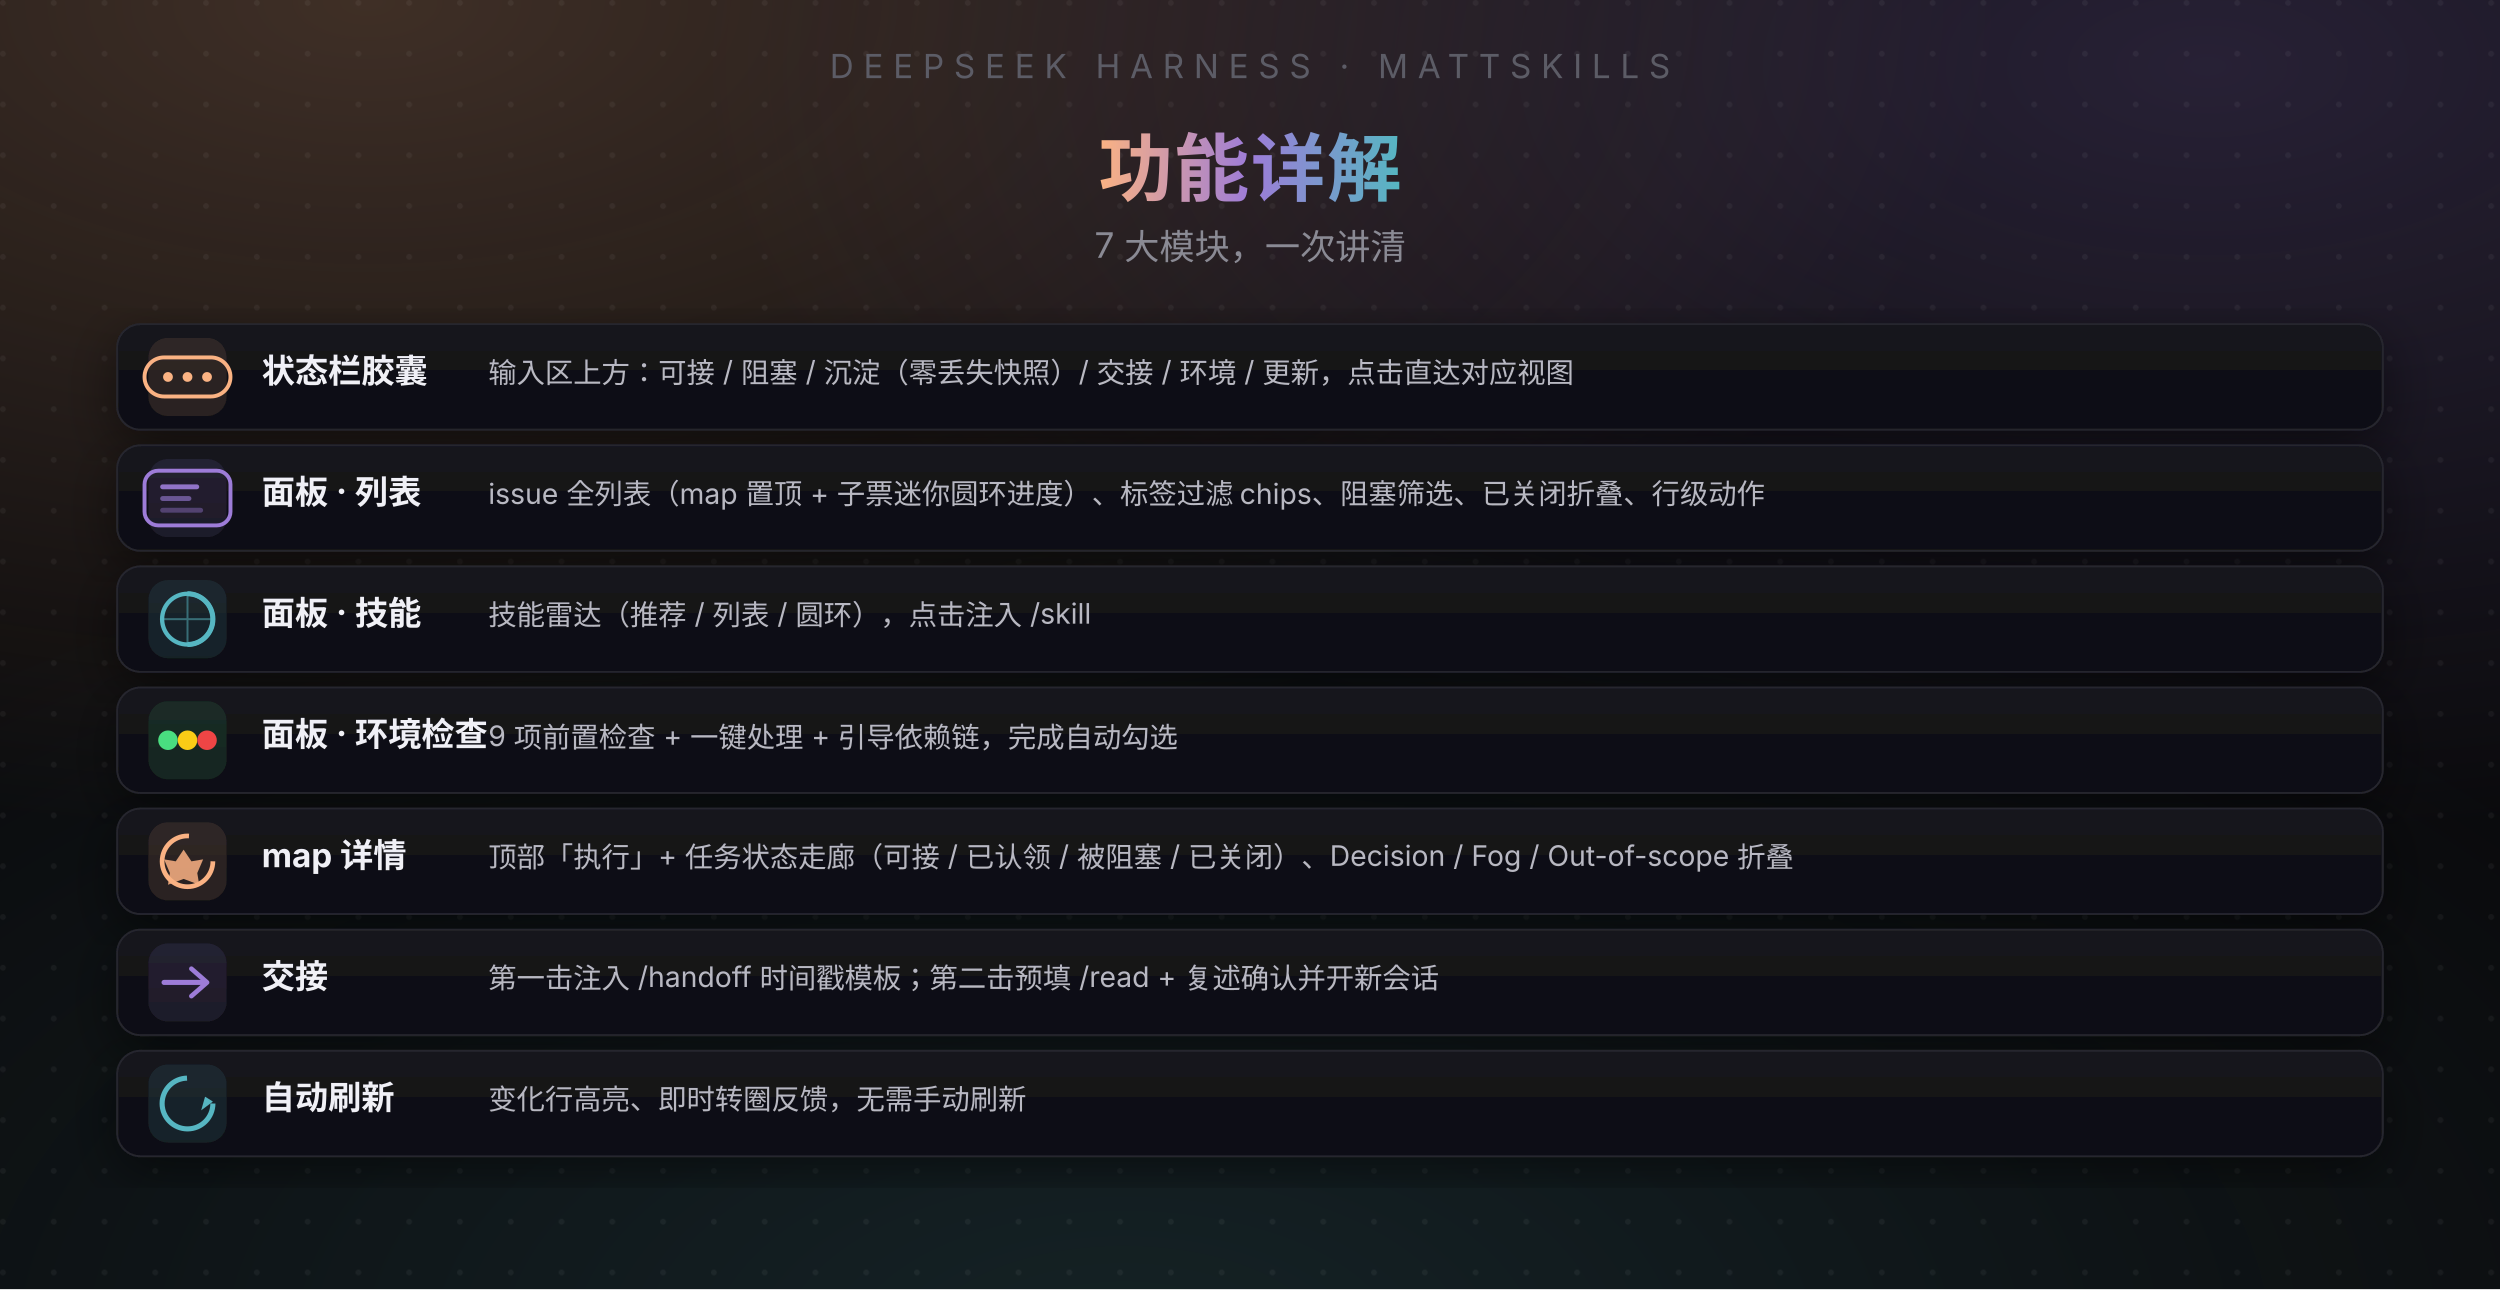
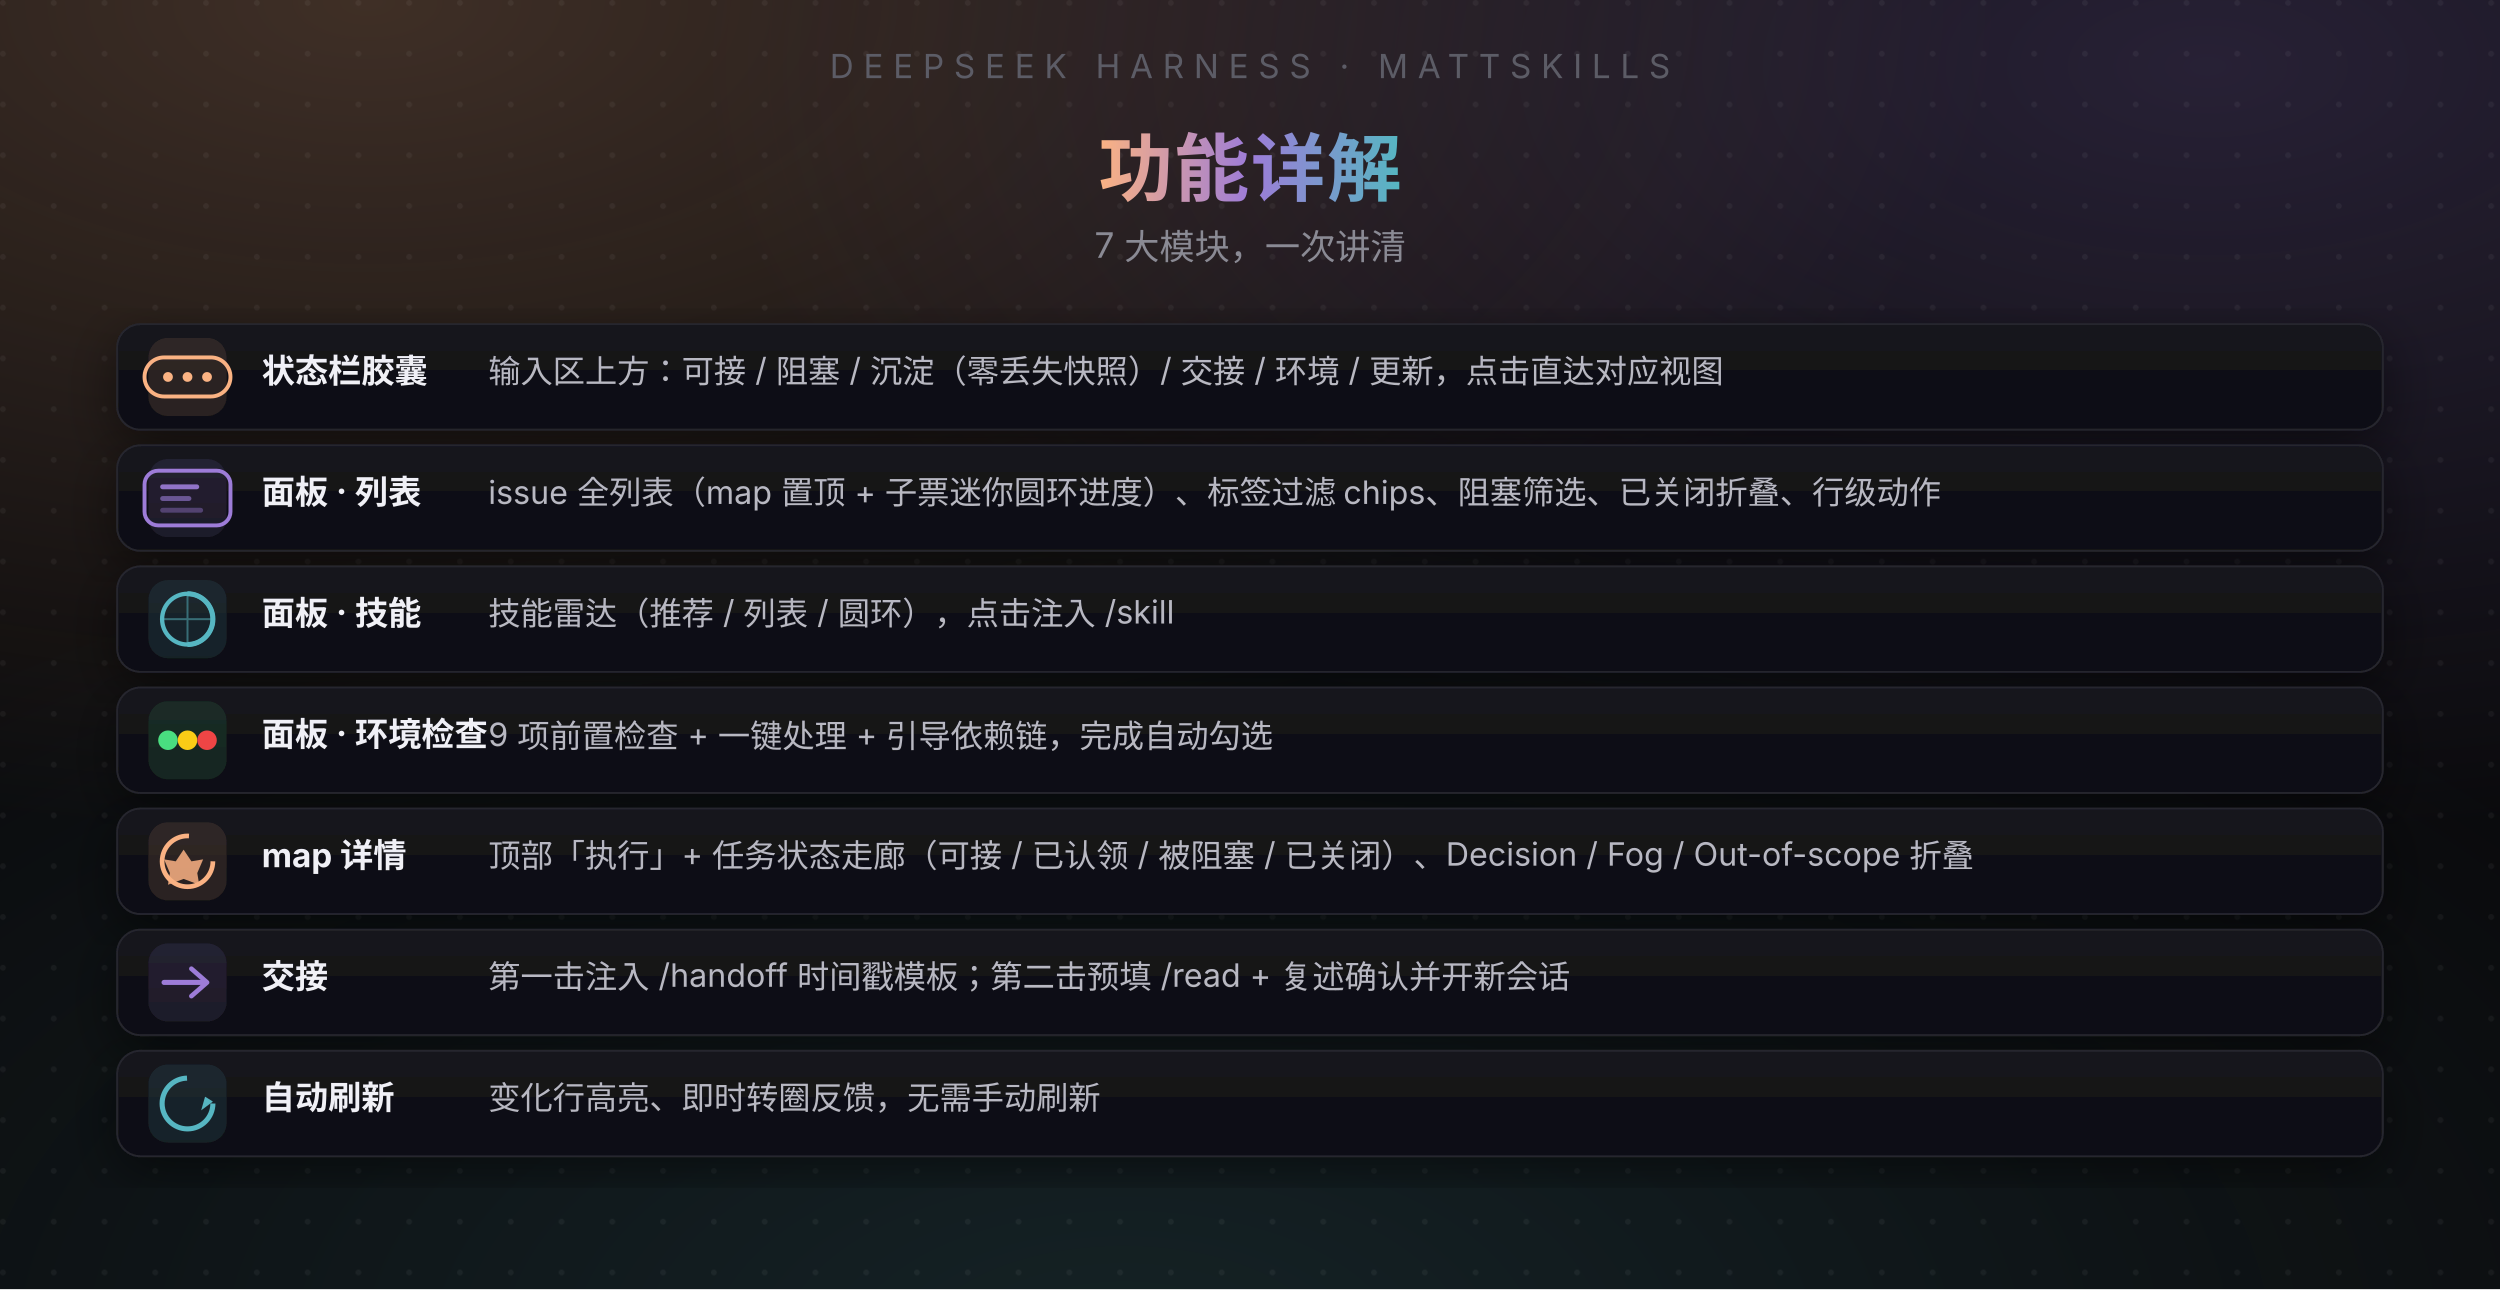
<svg xmlns="http://www.w3.org/2000/svg" width="1280" height="660" viewBox="0 0 1280 660">
  <defs>
    <radialGradient id="hO" cx="15%" cy="0%" r="65%">
      <stop offset="0%" stop-color="#FAB283" stop-opacity="0.22" />
      <stop offset="100%" stop-color="#FAB283" stop-opacity="0" />
    </radialGradient>
    <radialGradient id="hV" cx="88%" cy="5%" r="60%">
      <stop offset="0%" stop-color="#9D7CD8" stop-opacity="0.20" />
      <stop offset="100%" stop-color="#9D7CD8" stop-opacity="0" />
    </radialGradient>
    <radialGradient id="hT" cx="45%" cy="105%" r="70%">
      <stop offset="0%" stop-color="#56B6C2" stop-opacity="0.14" />
      <stop offset="100%" stop-color="#56B6C2" stop-opacity="0" />
    </radialGradient>
    <linearGradient id="tG" x1="0" y1="0" x2="1" y2="0">
      <stop offset="0%" stop-color="#FAB283" />
      <stop offset="50%" stop-color="#9D7CD8" />
      <stop offset="100%" stop-color="#56B6C2" />
    </linearGradient>
    <linearGradient id="cardG" x1="0" y1="0" x2="0" y2="1">
      <stop offset="0%" stop-color="#15151c" />
      <stop offset="100%" stop-color="#0d0d12" />
    </linearGradient>
    <filter id="glow" x="-30%" y="-30%" width="160%" height="160%">
      <feDropShadow dx="0" dy="8" stdDeviation="14" flood-color="#000" flood-opacity="0.5" />
    </filter>
    <pattern id="dots" width="26" height="26" patternUnits="userSpaceOnUse">
      <circle cx="1.5" cy="1.5" r="1.5" fill="#ffffff" opacity="0.05" />
    </pattern>
  </defs>
  <rect width="100%" height="100%" fill="#0a0a0c" />
  <rect width="100%" height="100%" fill="url(#hO)" />
  <rect width="100%" height="100%" fill="url(#hV)" />
  <rect width="100%" height="100%" fill="url(#hT)" />
  <rect width="100%" height="100%" fill="url(#dots)" />
  <text x="640" y="40" text-anchor="middle" font-family="-apple-system,Segoe UI,Microsoft YaHei,PingFang SC,sans-serif" font-size="17" letter-spacing="5" fill="#5c5c66">DEEPSEEK HARNESS · MATTSKILLS</text>
  <text x="640" y="100" text-anchor="middle" font-family="-apple-system,Segoe UI,Microsoft YaHei,PingFang SC,sans-serif" font-size="38" font-weight="800" letter-spacing="1" fill="url(#tG)">功能详解</text>
  <text x="640" y="132" text-anchor="middle" font-family="-apple-system,Segoe UI,Microsoft YaHei,PingFang SC,sans-serif" font-size="18" fill="#8a8a94">7 大模块，一次讲清</text>
  <g filter="url(#glow)">
    <rect x="60" y="166" width="1160" height="54" rx="12" fill="url(#cardG)" stroke="#26262f" />
    <rect x="76" y="173" width="40" height="40" rx="10" fill="#FAB283" opacity="0.12" />
    <rect x="74" y="183" width="44" height="20" rx="10" fill="none" stroke="#FAB283" stroke-width="2" />
    <circle cx="86" cy="193" r="2.5" fill="#FAB283" />
    <circle cx="96" cy="193" r="2.5" fill="#FAB283" />
    <circle cx="106" cy="193" r="2.5" fill="#FAB283" />
    <text x="134" y="196" font-family="-apple-system,Segoe UI,Microsoft YaHei,PingFang SC,sans-serif" font-size="17" font-weight="700" fill="#f0f0f6">状态栏胶囊</text>
-     <text x="250" y="196" font-family="-apple-system,Segoe UI,Microsoft YaHei,PingFang SC,sans-serif" font-size="14.5" fill="#b8b8c2">输入区上方：可接 / 阻塞 / 沉淀（零丢失快照）/ 交接 / 环境 / 更新，点击直达对应视图</text>
+     <text x="250" y="196" font-family="-apple-system,Segoe UI,Microsoft YaHei,PingFang SC,sans-serif" font-size="16.5" fill="#b8b8c2">输入区上方：可接 / 阻塞 / 沉淀（零丢失快照）/ 交接 / 环境 / 更新，点击直达对应视图</text>
  </g>
  <g filter="url(#glow)">
    <rect x="60" y="228" width="1160" height="54" rx="12" fill="url(#cardG)" stroke="#26262f" />
    <rect x="76" y="235" width="40" height="40" rx="10" fill="#9D7CD8" opacity="0.12" />
    <rect x="74" y="241" width="44" height="28" rx="7" fill="none" stroke="#9D7CD8" stroke-width="2" />
    <rect x="82" y="248" width="20" height="2.5" rx="1.25" fill="#9D7CD8" opacity="0.9" />
    <rect x="82" y="254" width="16" height="2.5" rx="1.25" fill="#9D7CD8" opacity="0.6" />
    <rect x="82" y="260" width="22" height="2.5" rx="1.25" fill="#9D7CD8" opacity="0.4" />
    <text x="134" y="258" font-family="-apple-system,Segoe UI,Microsoft YaHei,PingFang SC,sans-serif" font-size="17" font-weight="700" fill="#f0f0f6">面板 · 列表</text>
-     <text x="250" y="258" font-family="-apple-system,Segoe UI,Microsoft YaHei,PingFang SC,sans-serif" font-size="14.5" fill="#b8b8c2">issue 全列表（map 置顶 + 子票迷你圆环进度）、标签过滤 chips、阻塞筛选、已关闭折叠、行级动作</text>
+     <text x="250" y="258" font-family="-apple-system,Segoe UI,Microsoft YaHei,PingFang SC,sans-serif" font-size="16.5" fill="#b8b8c2">issue 全列表（map 置顶 + 子票迷你圆环进度）、标签过滤 chips、阻塞筛选、已关闭折叠、行级动作</text>
  </g>
  <g filter="url(#glow)">
    <rect x="60" y="290" width="1160" height="54" rx="12" fill="url(#cardG)" stroke="#26262f" />
    <rect x="76" y="297" width="40" height="40" rx="10" fill="#56B6C2" opacity="0.12" />
    <circle cx="96" cy="317" r="13" fill="none" stroke="#56B6C2" stroke-width="2.2" />
    <path d="M96 304a13 13 0 0 1 0 26" fill="none" stroke="#56B6C2" stroke-width="2.6" />
    <path d="M96 304v26M83 317h26" stroke="#56B6C2" stroke-width="1" opacity="0.5" />
    <text x="134" y="320" font-family="-apple-system,Segoe UI,Microsoft YaHei,PingFang SC,sans-serif" font-size="17" font-weight="700" fill="#f0f0f6">面板 · 技能</text>
-     <text x="250" y="320" font-family="-apple-system,Segoe UI,Microsoft YaHei,PingFang SC,sans-serif" font-size="14.5" fill="#b8b8c2">技能雷达（推荐 / 列表 / 圆环），点击注入 /skill</text>
+     <text x="250" y="320" font-family="-apple-system,Segoe UI,Microsoft YaHei,PingFang SC,sans-serif" font-size="16.5" fill="#b8b8c2">技能雷达（推荐 / 列表 / 圆环），点击注入 /skill</text>
  </g>
  <g filter="url(#glow)">
    <rect x="60" y="352" width="1160" height="54" rx="12" fill="url(#cardG)" stroke="#26262f" />
    <rect x="76" y="359" width="40" height="40" rx="10" fill="#4ADE80" opacity="0.12" />
    <circle cx="86" cy="379" r="5" fill="#4ADE80" />
    <circle cx="96" cy="379" r="5" fill="#FACC15" />
    <circle cx="106" cy="379" r="5" fill="#EF4444" />
    <text x="134" y="382" font-family="-apple-system,Segoe UI,Microsoft YaHei,PingFang SC,sans-serif" font-size="17" font-weight="700" fill="#f0f0f6">面板 · 环境检查</text>
-     <text x="250" y="382" font-family="-apple-system,Segoe UI,Microsoft YaHei,PingFang SC,sans-serif" font-size="14.5" fill="#b8b8c2">9 项前置检查 + 一键处理 + 引导依赖链，完成自动勾选</text>
+     <text x="250" y="382" font-family="-apple-system,Segoe UI,Microsoft YaHei,PingFang SC,sans-serif" font-size="16.5" fill="#b8b8c2">9 项前置检查 + 一键处理 + 引导依赖链，完成自动勾选</text>
  </g>
  <g filter="url(#glow)">
    <rect x="60" y="414" width="1160" height="54" rx="12" fill="url(#cardG)" stroke="#26262f" />
    <rect x="76" y="421" width="40" height="40" rx="10" fill="#FAB283" opacity="0.12" />
    <circle cx="96" cy="441" r="13" fill="none" stroke="#FAB283" stroke-width="2.4" stroke-dasharray="62 20" />
    <path d="M94 435l4 6 6-1-3 7 1 6-8-3-8 3 1-6-3-7 6 1z" fill="#FAB283" opacity="0.85" />
    <text x="134" y="444" font-family="-apple-system,Segoe UI,Microsoft YaHei,PingFang SC,sans-serif" font-size="17" font-weight="700" fill="#f0f0f6">map 详情</text>
-     <text x="250" y="444" font-family="-apple-system,Segoe UI,Microsoft YaHei,PingFang SC,sans-serif" font-size="14.5" fill="#b8b8c2">顶部「执行」+ 任务状态走廊（可接 / 已认领 / 被阻塞 / 已关闭）、Decision / Fog / Out-of-scope 折叠</text>
+     <text x="250" y="444" font-family="-apple-system,Segoe UI,Microsoft YaHei,PingFang SC,sans-serif" font-size="16.5" fill="#b8b8c2">顶部「执行」+ 任务状态走廊（可接 / 已认领 / 被阻塞 / 已关闭）、Decision / Fog / Out-of-scope 折叠</text>
  </g>
  <g filter="url(#glow)">
    <rect x="60" y="476" width="1160" height="54" rx="12" fill="url(#cardG)" stroke="#26262f" />
    <rect x="76" y="483" width="40" height="40" rx="10" fill="#9D7CD8" opacity="0.12" />
    <path d="M84 503h20" stroke="#9D7CD8" stroke-width="2.6" stroke-linecap="round" />
    <path d="M98 496l8 7-8 7" stroke="#9D7CD8" stroke-width="2.4" stroke-linecap="round" stroke-linejoin="round" fill="none" />
    <text x="134" y="506" font-family="-apple-system,Segoe UI,Microsoft YaHei,PingFang SC,sans-serif" font-size="17" font-weight="700" fill="#f0f0f6">交接</text>
-     <text x="250" y="506" font-family="-apple-system,Segoe UI,Microsoft YaHei,PingFang SC,sans-serif" font-size="14.5" fill="#b8b8c2">第一击注入 /handoff 时间戳模板；第二击预填 /read + 复述确认并开新会话</text>
+     <text x="250" y="506" font-family="-apple-system,Segoe UI,Microsoft YaHei,PingFang SC,sans-serif" font-size="16.5" fill="#b8b8c2">第一击注入 /handoff 时间戳模板；第二击预填 /read + 复述确认并开新会话</text>
  </g>
  <g filter="url(#glow)">
    <rect x="60" y="538" width="1160" height="54" rx="12" fill="url(#cardG)" stroke="#26262f" />
    <rect x="76" y="545" width="40" height="40" rx="10" fill="#56B6C2" opacity="0.12" />
    <circle cx="96" cy="565" r="13" fill="none" stroke="#56B6C2" stroke-width="2.6" stroke-dasharray="61 21" />
    <path d="M109 564l-6 4.5 2-7z" fill="#56B6C2" />
    <text x="134" y="568" font-family="-apple-system,Segoe UI,Microsoft YaHei,PingFang SC,sans-serif" font-size="17" font-weight="700" fill="#f0f0f6">自动刷新</text>
-     <text x="250" y="568" font-family="-apple-system,Segoe UI,Microsoft YaHei,PingFang SC,sans-serif" font-size="14.5" fill="#b8b8c2">变化行高亮、即时转圈反馈，无需手动刷新</text>
+     <text x="250" y="568" font-family="-apple-system,Segoe UI,Microsoft YaHei,PingFang SC,sans-serif" font-size="16.5" fill="#b8b8c2">变化行高亮、即时转圈反馈，无需手动刷新</text>
  </g>
</svg>
